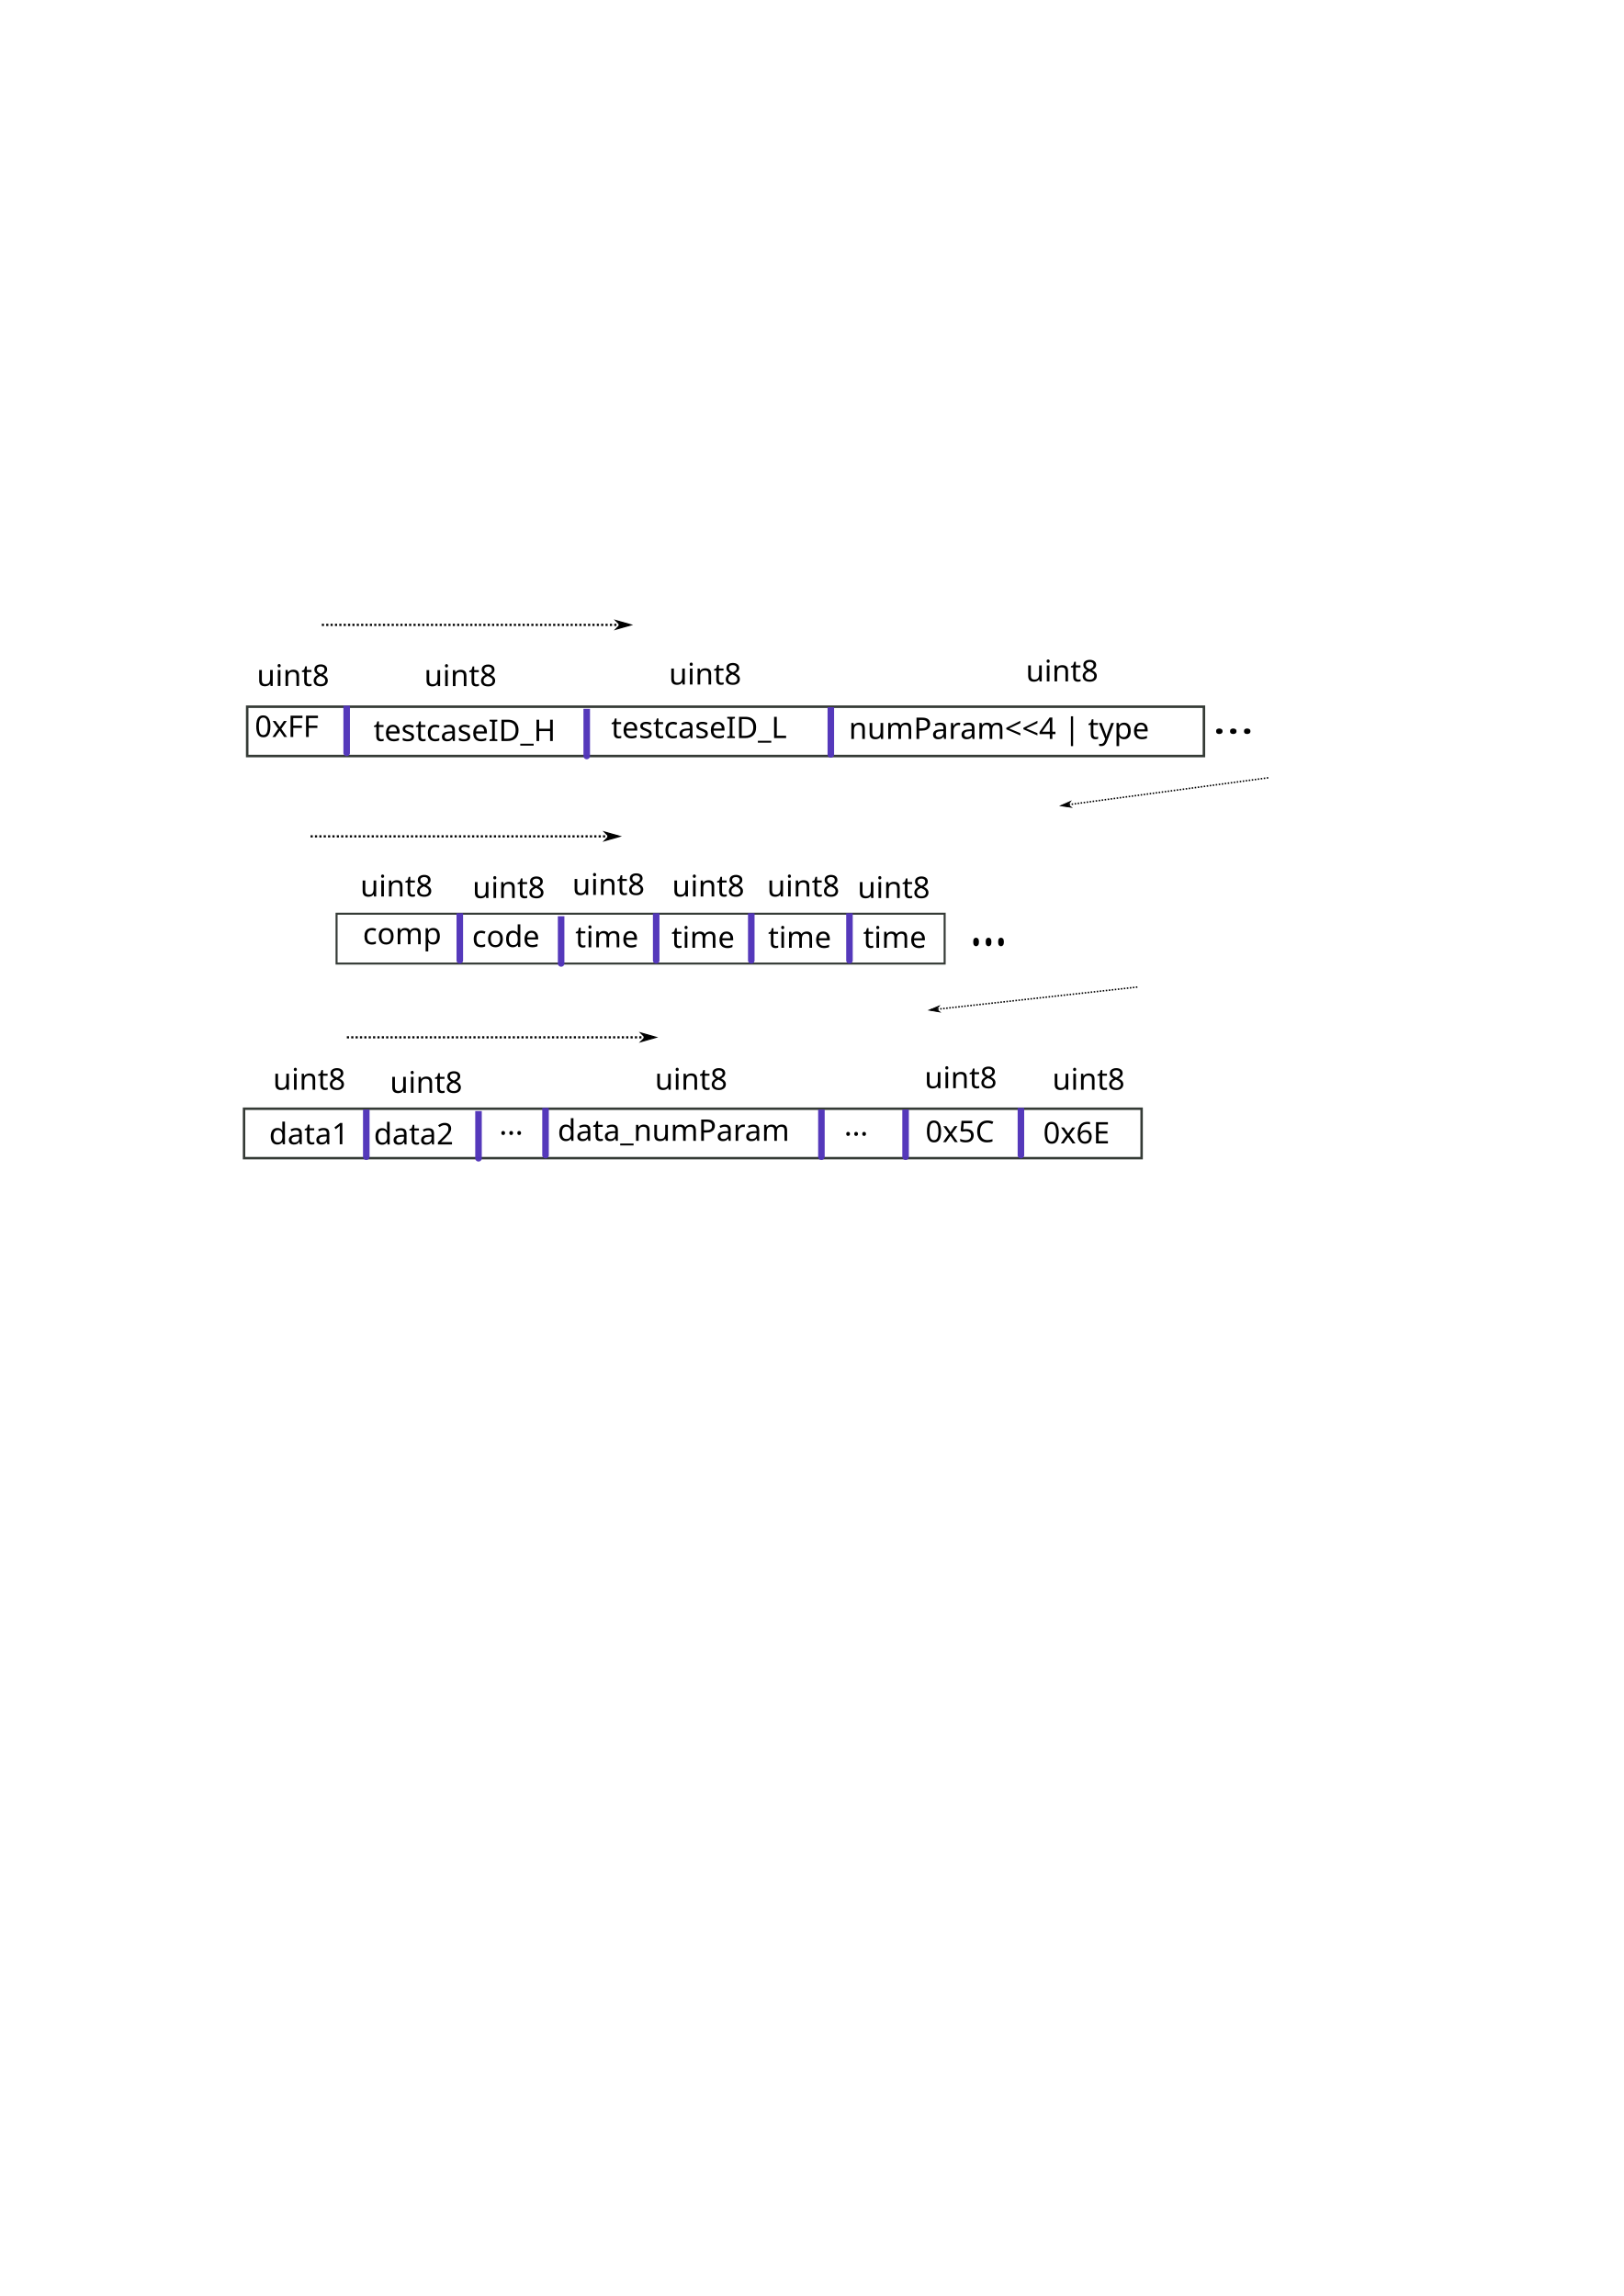
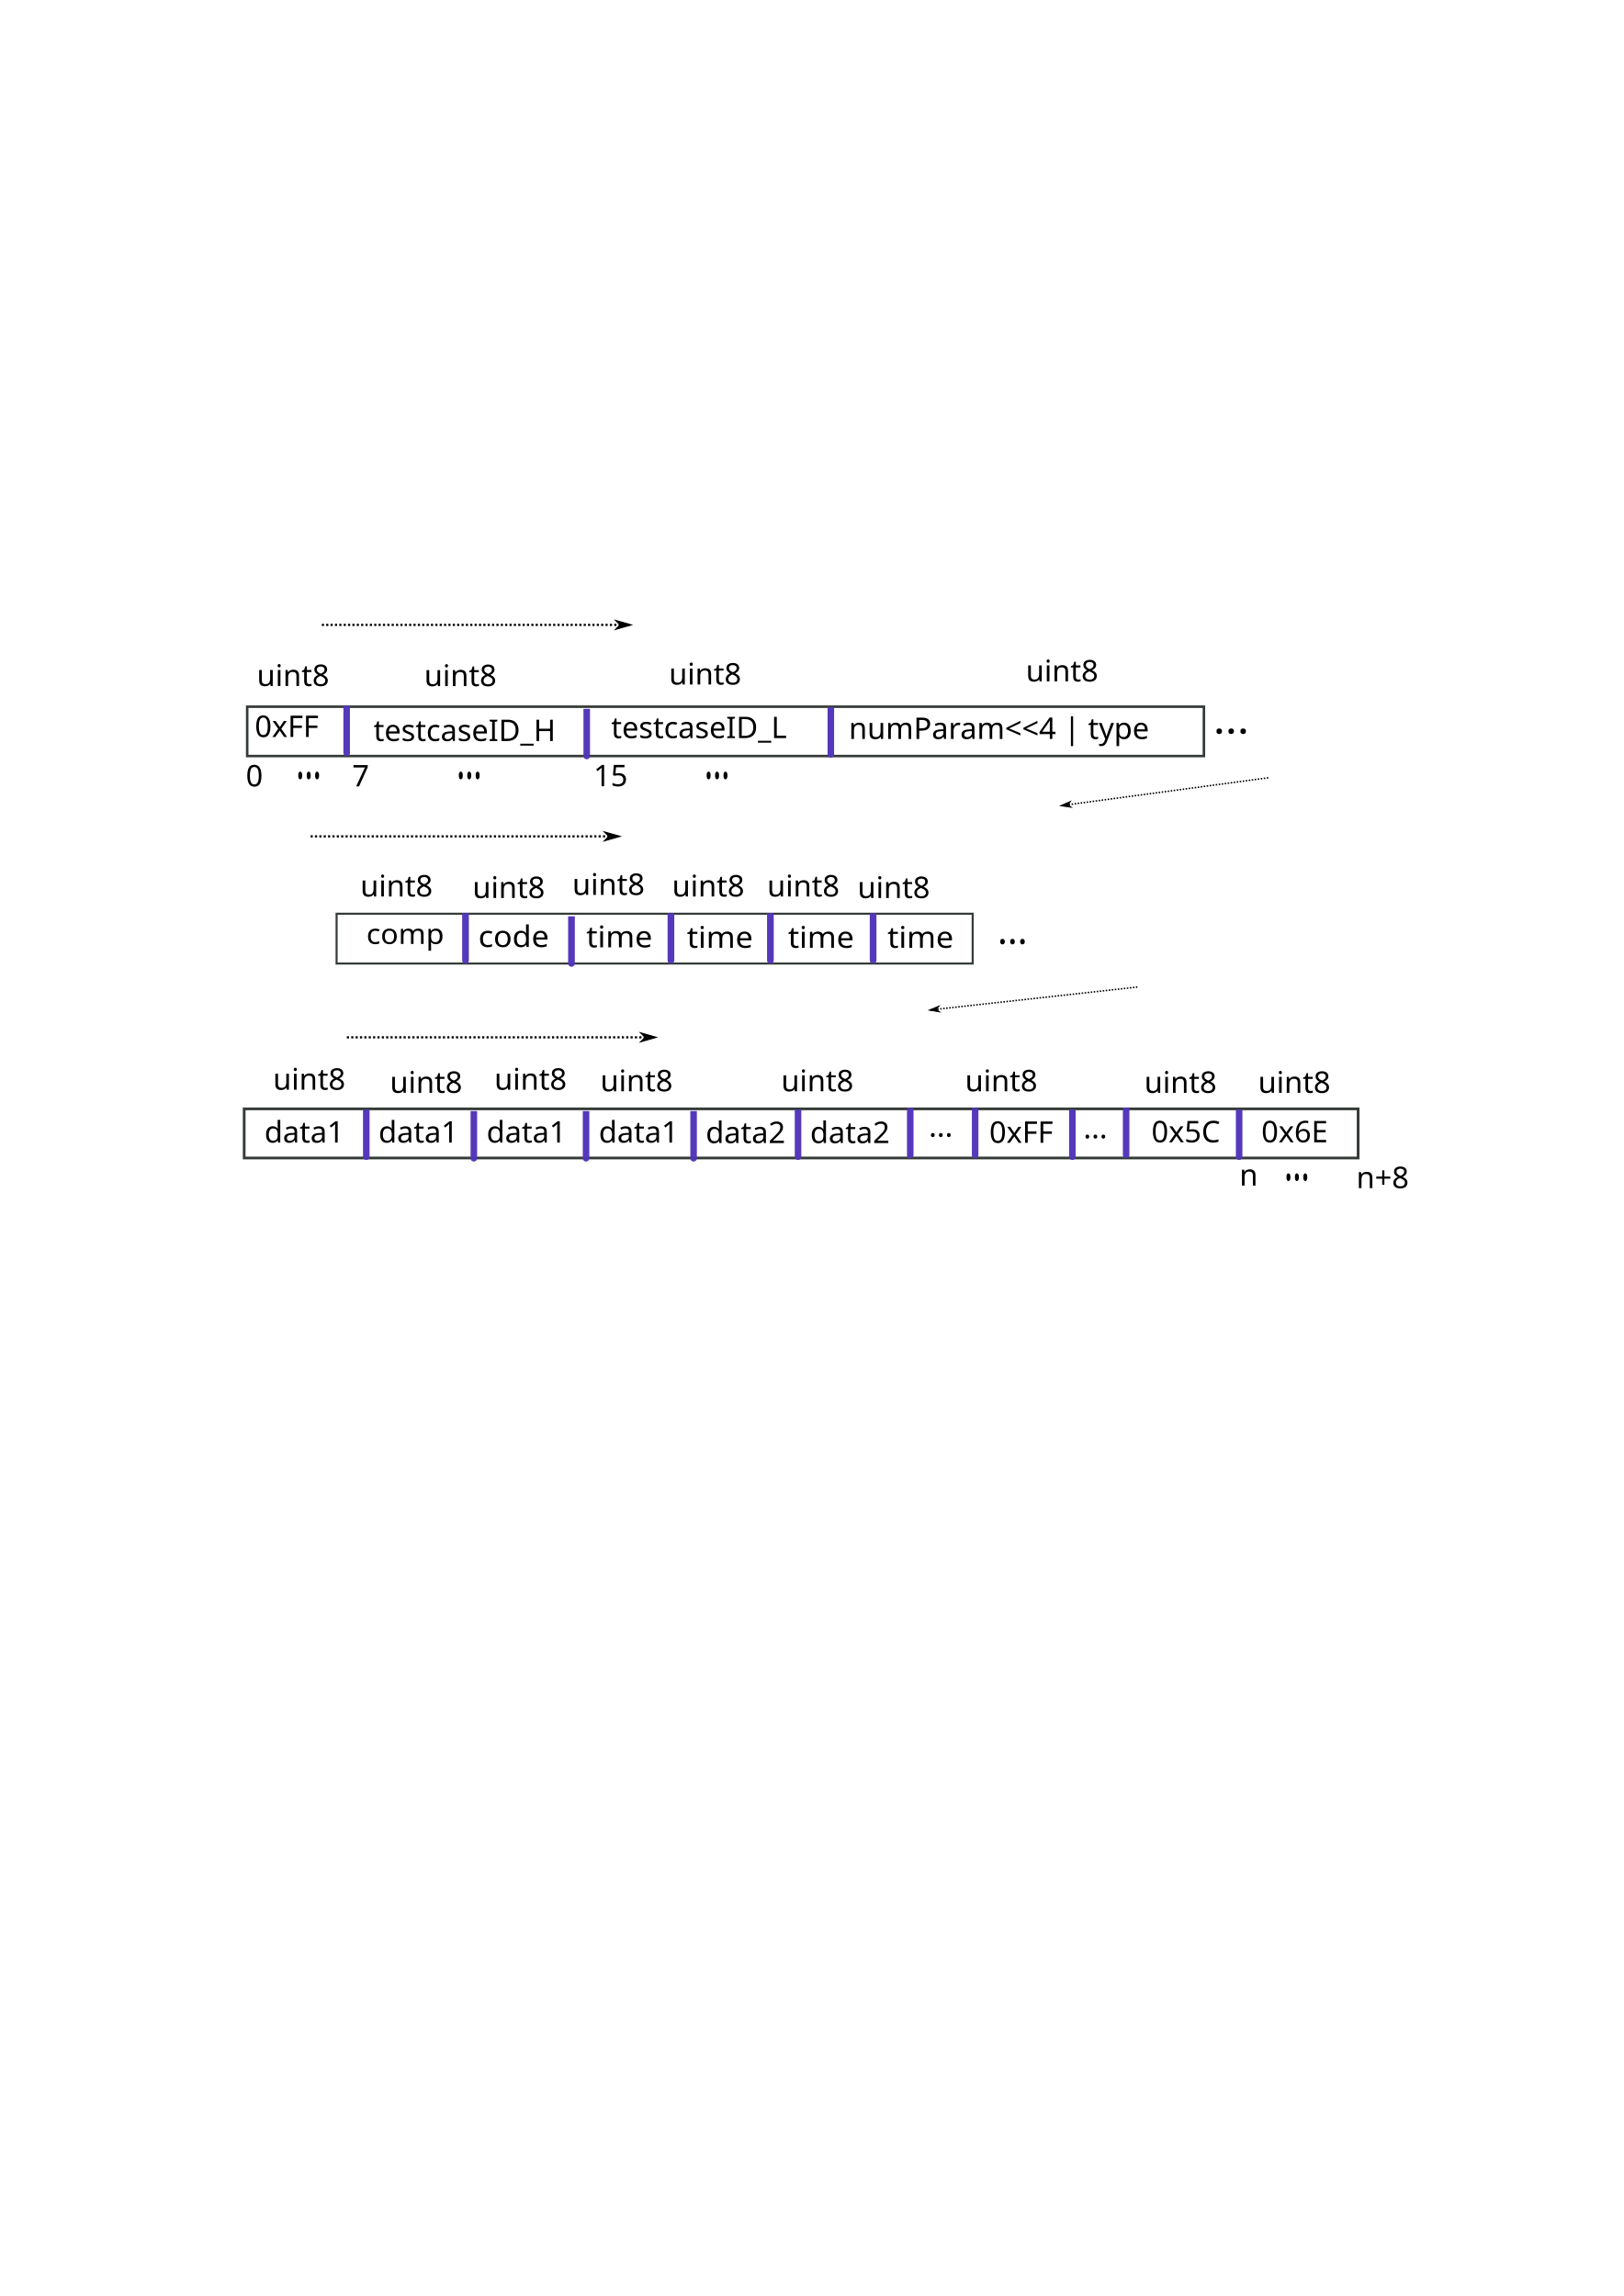
<svg xmlns="http://www.w3.org/2000/svg" width="210mm" height="297mm" viewBox="0 0 744.094 1052.362" id="svg2" version="1.1">
  <defs id="defs4">
+     <marker orient="auto" refY="0" refX="0" id="marker4534" style="overflow:visible">
+       <path id="path4536" d="M 0,0 5,-5 -12.5,0 5,5 0,0 Z" style="fill:#000000;fill-opacity:1;fill-rule:evenodd;stroke:#000000;stroke-width:1pt;stroke-opacity:1" transform="matrix(-0.4,0,0,-0.4,-4,0)" />
+     </marker>
    <marker orient="auto" refY="0" refX="0" id="Arrow1Mend-3" style="overflow:visible">
      <path id="path8782-5" d="M 0,0 5,-5 -12.5,0 5,5 0,0 Z" style="fill:#000000;fill-opacity:1;fill-rule:evenodd;stroke:#000000;stroke-width:1pt;stroke-opacity:1" transform="matrix(-0.4,0,0,-0.4,-4,0)" />
    </marker>
    <marker orient="auto" refY="0" refX="0" id="Arrow1Mend-5-4" style="overflow:visible">
      <path id="path8782-4-4" d="M 0,0 5,-5 -12.5,0 5,5 0,0 Z" style="fill:#000000;fill-opacity:1;fill-rule:evenodd;stroke:#000000;stroke-width:1pt;stroke-opacity:1" transform="matrix(-0.4,0,0,-0.4,-4,0)" />
    </marker>
    <marker orient="auto" refY="0" refX="0" id="Arrow1Mend-5" style="overflow:visible">
      <path id="path8782-4" d="M 0,0 5,-5 -12.5,0 5,5 0,0 Z" style="fill:#000000;fill-opacity:1;fill-rule:evenodd;stroke:#000000;stroke-width:1pt;stroke-opacity:1" transform="matrix(-0.4,0,0,-0.4,-4,0)" />
    </marker>
    <marker orient="auto" refY="0" refX="0" id="Arrow1Mend-1" style="overflow:visible">
      <path id="path8782-6" d="M 0,0 5,-5 -12.5,0 5,5 0,0 Z" style="fill:#000000;fill-opacity:1;fill-rule:evenodd;stroke:#000000;stroke-width:1pt;stroke-opacity:1" transform="matrix(-0.4,0,0,-0.4,-4,0)" />
    </marker>
    <marker orient="auto" refY="0" refX="0" id="Arrow1Mend" style="overflow:visible">
      <path id="path8782" d="M 0,0 5,-5 -12.5,0 5,5 0,0 Z" style="fill:#000000;fill-opacity:1;fill-rule:evenodd;stroke:#000000;stroke-width:1pt;stroke-opacity:1" transform="matrix(-0.4,0,0,-0.4,-4,0)" />
+     </marker>
+     <marker orient="auto" refY="0" refX="0" id="Arrow1Mend-3-2" style="overflow:visible">
+       <path id="path8782-5-9" d="M 0,0 5,-5 -12.5,0 5,5 0,0 Z" style="fill:#000000;fill-opacity:1;fill-rule:evenodd;stroke:#000000;stroke-width:1pt;stroke-opacity:1" transform="matrix(-0.4,0,0,-0.4,-4,0)" />
    </marker>
  </defs>
  <g id="layer1">
    <text xml:space="preserve" style="font-style:normal;font-weight:normal;font-size:13.666px;line-height:125%;font-family:sans-serif;letter-spacing:0px;word-spacing:0px;fill:#000000;fill-opacity:1;stroke:none;stroke-width:1px;stroke-linecap:butt;stroke-linejoin:miter;stroke-opacity:1" x="116.65" y="338.108" id="text4138" transform="scale(1.00095,0.999051)">
      <tspan id="tspan4140" x="116.65" y="338.108">0xFF</tspan>
    </text>
    <text xml:space="preserve" style="font-style:normal;font-weight:normal;font-size:13.666px;line-height:125%;font-family:sans-serif;letter-spacing:0px;word-spacing:0px;fill:#000000;fill-opacity:1;stroke:none;stroke-width:1px;stroke-linecap:butt;stroke-linejoin:miter;stroke-opacity:1" x="171.014" y="339.958" id="text4142" transform="scale(1.00095,0.999051)">
      <tspan id="tspan4144" x="171.014" y="339.958">testcaseID_H</tspan>
    </text>
    <text xml:space="preserve" style="font-style:normal;font-weight:normal;font-size:13.666px;line-height:125%;font-family:sans-serif;letter-spacing:0px;word-spacing:0px;fill:#000000;fill-opacity:1;stroke:none;stroke-width:1px;stroke-linecap:butt;stroke-linejoin:miter;stroke-opacity:1" x="279.8" y="338.627" id="text4146" transform="scale(1.00095,0.999051)">
      <tspan id="tspan4148" x="279.8" y="338.627">testcaseID_L</tspan>
    </text>
    <text xml:space="preserve" style="font-style:normal;font-weight:normal;font-size:13.666px;line-height:125%;font-family:sans-serif;letter-spacing:0px;word-spacing:0px;fill:#000000;fill-opacity:1;stroke:none;stroke-width:1px;stroke-linecap:butt;stroke-linejoin:miter;stroke-opacity:1" x="388.616" y="339.008" id="text4150" transform="scale(1.00095,0.999051)">
      <tspan id="tspan4152" x="388.616" y="339.008">numParam&lt;&lt;4 | type</tspan>
    </text>
-     <text xml:space="preserve" style="font-style:normal;font-weight:normal;font-size:13.666px;line-height:125%;font-family:sans-serif;letter-spacing:0px;word-spacing:0px;fill:#000000;fill-opacity:1;stroke:none;stroke-width:1px;stroke-linecap:butt;stroke-linejoin:miter;stroke-opacity:1" x="166.104" y="433.2" id="text4154" transform="scale(1.00095,0.999051)">
-       <tspan id="tspan4156" x="166.104" y="433.2">comp</tspan>
-     </text>
-     <text xml:space="preserve" style="font-style:normal;font-weight:normal;font-size:13.666px;line-height:125%;font-family:sans-serif;letter-spacing:0px;word-spacing:0px;fill:#000000;fill-opacity:1;stroke:none;stroke-width:1px;stroke-linecap:butt;stroke-linejoin:miter;stroke-opacity:1" x="216.142" y="434.454" id="text4158" transform="scale(1.00095,0.999051)">
-       <tspan id="tspan4160" x="216.142" y="434.454">code</tspan>
-     </text>
-     <text xml:space="preserve" style="font-style:normal;font-weight:normal;font-size:13.666px;line-height:125%;font-family:sans-serif;letter-spacing:0px;word-spacing:0px;fill:#000000;fill-opacity:1;stroke:none;stroke-width:1px;stroke-linecap:butt;stroke-linejoin:miter;stroke-opacity:1" x="263.395" y="434.601" id="text4162" transform="scale(1.00095,0.999051)">
-       <tspan id="tspan4164" x="263.395" y="434.601">time</tspan>
-     </text>
-     <text xml:space="preserve" style="font-style:normal;font-weight:normal;font-size:13.666px;line-height:125%;font-family:sans-serif;letter-spacing:0px;word-spacing:0px;fill:#000000;fill-opacity:1;stroke:none;stroke-width:1px;stroke-linecap:butt;stroke-linejoin:miter;stroke-opacity:1" x="123.206" y="524.956" id="text4166" transform="scale(1.00095,0.999051)">
-       <tspan id="tspan4168" x="123.206" y="524.956">data1</tspan>
-     </text>
-     <text xml:space="preserve" style="font-style:normal;font-weight:normal;font-size:13.666px;line-height:125%;font-family:sans-serif;letter-spacing:0px;word-spacing:0px;fill:#000000;fill-opacity:1;stroke:none;stroke-width:1px;stroke-linecap:butt;stroke-linejoin:miter;stroke-opacity:1" x="171.158" y="525.055" id="text4170" transform="scale(1.00095,0.999051)">
-       <tspan id="tspan4172" x="171.158" y="525.055">data2</tspan>
-     </text>
-     <text xml:space="preserve" style="font-style:normal;font-weight:normal;font-size:13.666px;line-height:125%;font-family:sans-serif;letter-spacing:0px;word-spacing:0px;fill:#000000;fill-opacity:1;stroke:none;stroke-width:1px;stroke-linecap:butt;stroke-linejoin:miter;stroke-opacity:1" x="228.543" y="520.534" id="text4174" transform="scale(1.00095,0.999051)">
-       <tspan id="tspan4176" x="228.543" y="520.534">...</tspan>
-     </text>
-     <text xml:space="preserve" style="font-style:normal;font-weight:normal;font-size:13.666px;line-height:125%;font-family:sans-serif;letter-spacing:0px;word-spacing:0px;fill:#000000;fill-opacity:1;stroke:none;stroke-width:1px;stroke-linecap:butt;stroke-linejoin:miter;stroke-opacity:1" x="255.306" y="523.394" id="text4178" transform="scale(1.00095,0.999051)">
-       <tspan id="tspan4180" x="255.306" y="523.394">data_numParam</tspan>
-     </text>
-     <text xml:space="preserve" style="font-style:normal;font-weight:normal;font-size:13.666px;line-height:125%;font-family:sans-serif;letter-spacing:0px;word-spacing:0px;fill:#000000;fill-opacity:1;stroke:none;stroke-width:1px;stroke-linecap:butt;stroke-linejoin:miter;stroke-opacity:1" x="423.705" y="523.972" id="text4182" transform="scale(1.00095,0.999051)">
-       <tspan id="tspan4184" x="423.705" y="523.972">0x5C</tspan>
-     </text>
-     <text xml:space="preserve" style="font-style:normal;font-weight:normal;font-size:13.666px;line-height:125%;font-family:sans-serif;letter-spacing:0px;word-spacing:0px;fill:#000000;fill-opacity:1;stroke:none;stroke-width:1px;stroke-linecap:butt;stroke-linejoin:miter;stroke-opacity:1" x="477.596" y="524.585" id="text4186" transform="scale(1.00095,0.999051)">
-       <tspan id="tspan4188" x="477.596" y="524.585">0x6E</tspan>
+     <text xml:space="preserve" style="font-style:normal;font-weight:normal;font-size:13.193px;line-height:125%;font-family:sans-serif;letter-spacing:0px;word-spacing:0px;fill:#000000;fill-opacity:1;stroke:none;stroke-width:1px;stroke-linecap:butt;stroke-linejoin:miter;stroke-opacity:1" x="163.974" y="443.052" id="text4154" transform="scale(1.024042,0.9765227)">
+       <tspan id="tspan4156" x="163.974" y="443.052">comp</tspan>
+     </text>
+     <text xml:space="preserve" style="font-style:normal;font-weight:normal;font-size:13.973px;line-height:125%;font-family:sans-serif;letter-spacing:0px;word-spacing:0px;fill:#000000;fill-opacity:1;stroke:none;stroke-width:1px;stroke-linecap:butt;stroke-linejoin:miter;stroke-opacity:1" x="214.074" y="444.475" id="text4158" transform="scale(1.024042,0.9765227)">
+       <tspan id="tspan4160" x="214.074" y="444.475">code</tspan>
+     </text>
+     <text xml:space="preserve" style="font-style:normal;font-weight:normal;font-size:13.973px;line-height:125%;font-family:sans-serif;letter-spacing:0px;word-spacing:0px;fill:#000000;fill-opacity:1;stroke:none;stroke-width:1px;stroke-linecap:butt;stroke-linejoin:miter;stroke-opacity:1" x="262.388" y="444.624" id="text4162" transform="scale(1.024042,0.9765227)">
+       <tspan id="tspan4164" x="262.388" y="444.624">time</tspan>
+     </text>
+     <text xml:space="preserve" style="font-style:normal;font-weight:normal;font-size:13.666px;line-height:125%;font-family:sans-serif;letter-spacing:0px;word-spacing:0px;fill:#000000;fill-opacity:1;stroke:none;stroke-width:1px;stroke-linecap:butt;stroke-linejoin:miter;stroke-opacity:1" x="121.065" y="524.182" id="text4166" transform="scale(1.00095,0.999051)">
+       <tspan id="tspan4168" x="121.065" y="524.182">data1</tspan>
+     </text>
+     <text xml:space="preserve" style="font-style:normal;font-weight:normal;font-size:13.666px;line-height:125%;font-family:sans-serif;letter-spacing:0px;word-spacing:0px;fill:#000000;fill-opacity:1;stroke:none;stroke-width:1px;stroke-linecap:butt;stroke-linejoin:miter;stroke-opacity:1" x="173.299" y="524.182" id="text4170" transform="scale(1.00095,0.999051)">
+       <tspan id="tspan4172" x="173.299" y="524.182">data1</tspan>
+     </text>
+     <text xml:space="preserve" style="font-style:normal;font-weight:normal;font-size:13.666px;line-height:125%;font-family:sans-serif;letter-spacing:0px;word-spacing:0px;fill:#000000;fill-opacity:1;stroke:none;stroke-width:1px;stroke-linecap:butt;stroke-linejoin:miter;stroke-opacity:1" x="527.178" y="524.059" id="text4182" transform="scale(1.00095,0.999051)">
+       <tspan id="tspan4184" x="527.178" y="524.059">0x5C</tspan>
+     </text>
+     <text xml:space="preserve" style="font-style:normal;font-weight:normal;font-size:13.666px;line-height:125%;font-family:sans-serif;letter-spacing:0px;word-spacing:0px;fill:#000000;fill-opacity:1;stroke:none;stroke-width:1px;stroke-linecap:butt;stroke-linejoin:miter;stroke-opacity:1" x="577.501" y="524.059" id="text4186" transform="scale(1.00095,0.999051)">
+       <tspan id="tspan4188" x="577.501" y="524.059">0x6E</tspan>
    </text>
    <rect ry="0" y="323.913" x="113.281" height="22.613" width="438.437" id="rect7677" style="opacity:0.828;fill:none;fill-opacity:0.492;stroke:#020904;stroke-width:1.157;stroke-miterlimit:4;stroke-dasharray:none;stroke-opacity:0.96" />
    <path style="opacity:1;fill:#000000;fill-rule:evenodd;stroke:#5235ba;stroke-width:3;stroke-linecap:butt;stroke-linejoin:miter;stroke-miterlimit:4;stroke-dasharray:none;stroke-opacity:0.98" d="m 158.867,323.449 c 0,22.274 0,21.92 0,21.92" id="path8496" />
    <path style="opacity:1;fill:#000000;fill-rule:evenodd;stroke:#5235ba;stroke-width:3;stroke-linecap:butt;stroke-linejoin:miter;stroke-miterlimit:4;stroke-dasharray:none;stroke-opacity:0.98" d="m 380.746,324.163 c 0,22.274 0,21.92 0,21.92" id="path8496-0" />
    <path style="opacity:1;fill:#000000;fill-rule:evenodd;stroke:#5235ba;stroke-width:3;stroke-linecap:butt;stroke-linejoin:miter;stroke-miterlimit:4;stroke-dasharray:none;stroke-opacity:0.98" d="m 268.88,324.877 c 0,22.274 0,21.92 0,21.92" id="path8496-4" />
-     <rect ry="0" y="418.798" x="154.238" height="22.843" width="278.667" id="rect7677-2" style="opacity:0.828;fill:none;fill-opacity:0.492;stroke:#020904;stroke-width:0.927;stroke-miterlimit:4;stroke-dasharray:none;stroke-opacity:0.96" />
-     <text xml:space="preserve" style="font-style:normal;font-weight:normal;font-size:13.666px;line-height:125%;font-family:sans-serif;letter-spacing:0px;word-spacing:0px;fill:#000000;fill-opacity:1;stroke:none;stroke-width:1px;stroke-linecap:butt;stroke-linejoin:miter;stroke-opacity:1" x="307.41" y="434.828" id="text4162-1" transform="scale(1.00095,0.999051)">
-       <tspan id="tspan4164-4" x="307.41" y="434.828">time</tspan>
-     </text>
-     <text xml:space="preserve" style="font-style:normal;font-weight:normal;font-size:13.666px;line-height:125%;font-family:sans-serif;letter-spacing:0px;word-spacing:0px;fill:#000000;fill-opacity:1;stroke:none;stroke-width:1px;stroke-linecap:butt;stroke-linejoin:miter;stroke-opacity:1" x="351.654" y="434.828" id="text4162-8" transform="scale(1.00095,0.999051)">
-       <tspan id="tspan4164-9" x="351.654" y="434.828">time</tspan>
-     </text>
-     <text xml:space="preserve" style="font-style:normal;font-weight:normal;font-size:13.666px;line-height:125%;font-family:sans-serif;letter-spacing:0px;word-spacing:0px;fill:#000000;fill-opacity:1;stroke:none;stroke-width:1px;stroke-linecap:butt;stroke-linejoin:miter;stroke-opacity:1" x="395.184" y="434.828" id="text4162-0" transform="scale(1.00095,0.999051)">
-       <tspan id="tspan4164-8" x="395.184" y="434.828">time</tspan>
+     <rect ry="0" y="418.805" x="154.252" height="22.829" width="291.496" id="rect7677-2" style="opacity:0.828;fill:none;fill-opacity:0.492;stroke:#020904;stroke-width:0.948;stroke-miterlimit:4;stroke-dasharray:none;stroke-opacity:0.96" />
+     <text xml:space="preserve" style="font-style:normal;font-weight:normal;font-size:13.973px;line-height:125%;font-family:sans-serif;letter-spacing:0px;word-spacing:0px;fill:#000000;fill-opacity:1;stroke:none;stroke-width:1px;stroke-linecap:butt;stroke-linejoin:miter;stroke-opacity:1" x="307.391" y="444.856" id="text4162-1" transform="scale(1.024042,0.9765227)">
+       <tspan id="tspan4164-4" x="307.391" y="444.856">time</tspan>
+     </text>
+     <text xml:space="preserve" style="font-style:normal;font-weight:normal;font-size:13.973px;line-height:125%;font-family:sans-serif;letter-spacing:0px;word-spacing:0px;fill:#000000;fill-opacity:1;stroke:none;stroke-width:1px;stroke-linecap:butt;stroke-linejoin:miter;stroke-opacity:1" x="352.628" y="444.856" id="text4162-8" transform="scale(1.024042,0.9765227)">
+       <tspan id="tspan4164-9" x="352.628" y="444.856">time</tspan>
+     </text>
+     <text xml:space="preserve" style="font-style:normal;font-weight:normal;font-size:13.973px;line-height:125%;font-family:sans-serif;letter-spacing:0px;word-spacing:0px;fill:#000000;fill-opacity:1;stroke:none;stroke-width:1px;stroke-linecap:butt;stroke-linejoin:miter;stroke-opacity:1" x="397.135" y="444.856" id="text4162-0" transform="scale(1.024042,0.9765227)">
+       <tspan id="tspan4164-8" x="397.135" y="444.856">time</tspan>
    </text>
    <text xml:space="preserve" style="font-style:normal;font-weight:normal;font-size:13.666px;line-height:125%;font-family:sans-serif;letter-spacing:0px;word-spacing:0px;fill:#000000;fill-opacity:1;stroke:none;stroke-width:1px;stroke-linecap:butt;stroke-linejoin:miter;stroke-opacity:1" x="117.59" y="314.714" id="text4162-12" transform="scale(1.00095,0.999051)">
      <tspan id="tspan4164-1" x="117.59" y="314.714">uint8</tspan>
    </text>
    <text xml:space="preserve" style="font-style:normal;font-weight:normal;font-size:13.666px;line-height:125%;font-family:sans-serif;letter-spacing:0px;word-spacing:0px;fill:#000000;fill-opacity:1;stroke:none;stroke-width:1px;stroke-linecap:butt;stroke-linejoin:miter;stroke-opacity:1" x="194.215" y="314.767" id="text4162-12-3" transform="scale(1.00095,0.999051)">
      <tspan id="tspan4164-1-7" x="194.215" y="314.767">uint8</tspan>
    </text>
    <text xml:space="preserve" style="font-style:normal;font-weight:normal;font-size:13.666px;line-height:125%;font-family:sans-serif;letter-spacing:0px;word-spacing:0px;fill:#000000;fill-opacity:1;stroke:none;stroke-width:1px;stroke-linecap:butt;stroke-linejoin:miter;stroke-opacity:1" x="306.252" y="314.052" id="text4162-12-9" transform="scale(1.00095,0.999051)">
      <tspan id="tspan4164-1-2" x="306.252" y="314.052">uint8</tspan>
    </text>
    <text xml:space="preserve" style="font-style:normal;font-weight:normal;font-size:13.666px;line-height:125%;font-family:sans-serif;letter-spacing:0px;word-spacing:0px;fill:#000000;fill-opacity:1;stroke:none;stroke-width:1px;stroke-linecap:butt;stroke-linejoin:miter;stroke-opacity:1" x="469.668" y="312.622" id="text4162-12-0" transform="scale(1.00095,0.999051)">
      <tspan id="tspan4164-1-3" x="469.668" y="312.622">uint8</tspan>
    </text>
-     <path style="opacity:1;fill:#000000;fill-rule:evenodd;stroke:#5235ba;stroke-width:3;stroke-linecap:butt;stroke-linejoin:miter;stroke-miterlimit:4;stroke-dasharray:none;stroke-opacity:0.98" d="m 210.714,418.545 c 0,22.274 0,21.92 0,21.92" id="path8496-6" />
-     <path style="opacity:1;fill:#000000;fill-rule:evenodd;stroke:#5235ba;stroke-width:3;stroke-linecap:butt;stroke-linejoin:miter;stroke-miterlimit:4;stroke-dasharray:none;stroke-opacity:0.98" d="m 257.143,419.973 c 0,22.274 0,21.92 0,21.92" id="path8496-7" />
-     <path style="opacity:1;fill:#000000;fill-rule:evenodd;stroke:#5235ba;stroke-width:3;stroke-linecap:butt;stroke-linejoin:miter;stroke-miterlimit:4;stroke-dasharray:none;stroke-opacity:0.98" d="m 300.714,418.545 c 0,22.274 0,21.92 0,21.92" id="path8496-40" />
-     <path style="opacity:1;fill:#000000;fill-rule:evenodd;stroke:#5235ba;stroke-width:3;stroke-linecap:butt;stroke-linejoin:miter;stroke-miterlimit:4;stroke-dasharray:none;stroke-opacity:0.98" d="m 344.286,418.545 c 0,22.274 0,21.92 0,21.92" id="path8496-3" />
-     <path style="opacity:1;fill:#000000;fill-rule:evenodd;stroke:#5235ba;stroke-width:3;stroke-linecap:butt;stroke-linejoin:miter;stroke-miterlimit:4;stroke-dasharray:none;stroke-opacity:0.98" d="m 389.286,418.545 c 0,22.274 0,21.92 0,21.92" id="path8496-34" />
-     <rect ry="0" y="508.181" x="111.835" height="22.648" width="411.33" id="rect7677-2-2" style="opacity:0.828;fill:none;fill-opacity:0.492;stroke:#020904;stroke-width:1.122;stroke-miterlimit:4;stroke-dasharray:none;stroke-opacity:0.96" />
+     <path style="opacity:1;fill:#000000;fill-rule:evenodd;stroke:#5235ba;stroke-width:3.067;stroke-linecap:butt;stroke-linejoin:miter;stroke-miterlimit:4;stroke-dasharray:none;stroke-opacity:0.98" d="m 213.328,418.552 c 0,22.26 0,21.907 0,21.907" id="path8496-6" />
+     <path style="opacity:1;fill:#000000;fill-rule:evenodd;stroke:#5235ba;stroke-width:3.067;stroke-linecap:butt;stroke-linejoin:miter;stroke-miterlimit:4;stroke-dasharray:none;stroke-opacity:0.98" d="m 261.894,419.98 c 0,22.26 0,21.907 0,21.907" id="path8496-7" />
+     <path style="opacity:1;fill:#000000;fill-rule:evenodd;stroke:#5235ba;stroke-width:3.067;stroke-linecap:butt;stroke-linejoin:miter;stroke-miterlimit:4;stroke-dasharray:none;stroke-opacity:0.98" d="m 307.472,418.552 c 0,22.26 0,21.907 0,21.907" id="path8496-40" />
+     <path style="opacity:1;fill:#000000;fill-rule:evenodd;stroke:#5235ba;stroke-width:3.067;stroke-linecap:butt;stroke-linejoin:miter;stroke-miterlimit:4;stroke-dasharray:none;stroke-opacity:0.98" d="m 353.049,418.552 c 0,22.26 0,21.907 0,21.907" id="path8496-3" />
+     <path style="opacity:1;fill:#000000;fill-rule:evenodd;stroke:#5235ba;stroke-width:3.067;stroke-linecap:butt;stroke-linejoin:miter;stroke-miterlimit:4;stroke-dasharray:none;stroke-opacity:0.98" d="m 400.121,418.552 c 0,22.26 0,21.907 0,21.907" id="path8496-34" />
+     <rect ry="0" y="508.243" x="111.897" height="22.524" width="510.491" id="rect7677-2-2" style="opacity:0.828;fill:none;fill-opacity:0.492;stroke:#020904;stroke-width:1.247;stroke-miterlimit:4;stroke-dasharray:none;stroke-opacity:0.96" />
    <path style="opacity:1;fill:#000000;fill-rule:evenodd;stroke:#5235ba;stroke-width:3;stroke-linecap:butt;stroke-linejoin:miter;stroke-miterlimit:4;stroke-dasharray:none;stroke-opacity:0.98" d="m 167.857,508.545 c 0,22.274 0,21.92 0,21.92" id="path8496-6-9" />
-     <path style="opacity:1;fill:#000000;fill-rule:evenodd;stroke:#5235ba;stroke-width:3;stroke-linecap:butt;stroke-linejoin:miter;stroke-miterlimit:4;stroke-dasharray:none;stroke-opacity:0.98" d="m 219.286,509.259 c 0,22.274 0,21.92 0,21.92" id="path8496-6-9-9" />
-     <path style="opacity:1;fill:#000000;fill-rule:evenodd;stroke:#5235ba;stroke-width:3;stroke-linecap:butt;stroke-linejoin:miter;stroke-miterlimit:4;stroke-dasharray:none;stroke-opacity:0.98" d="m 250,507.831 c 0,22.274 0,21.92 0,21.92" id="path8496-6-9-5" />
-     <path style="opacity:1;fill:#000000;fill-rule:evenodd;stroke:#5235ba;stroke-width:3;stroke-linecap:butt;stroke-linejoin:miter;stroke-miterlimit:4;stroke-dasharray:none;stroke-opacity:0.98" d="m 376.429,508.545 c 0,22.274 0,21.92 0,21.92" id="path8496-6-9-95" />
-     <text xml:space="preserve" style="font-style:normal;font-weight:normal;font-size:13.666px;line-height:125%;font-family:sans-serif;letter-spacing:0px;word-spacing:0px;fill:#000000;fill-opacity:1;stroke:none;stroke-width:1px;stroke-linecap:butt;stroke-linejoin:miter;stroke-opacity:1" x="386.461" y="520.949" id="text4174-7" transform="scale(1.00095,0.999051)">
-       <tspan id="tspan4176-0" x="386.461" y="520.949">...</tspan>
-     </text>
-     <path style="opacity:1;fill:#000000;fill-rule:evenodd;stroke:#5235ba;stroke-width:3;stroke-linecap:butt;stroke-linejoin:miter;stroke-miterlimit:4;stroke-dasharray:none;stroke-opacity:0.98" d="m 415,508.545 c 0,22.274 0,21.92 0,21.92" id="path8496-6-9-95-6" />
-     <path style="opacity:1;fill:#000000;fill-rule:evenodd;stroke:#5235ba;stroke-width:3;stroke-linecap:butt;stroke-linejoin:miter;stroke-miterlimit:4;stroke-dasharray:none;stroke-opacity:0.98" d="m 467.857,507.831 c 0,22.274 0,21.92 0,21.92" id="path8496-6-9-95-6-5" />
-     <text xml:space="preserve" style="font-style:normal;font-weight:normal;font-size:24.877px;line-height:125%;font-family:sans-serif;letter-spacing:0px;word-spacing:0px;fill:#000000;fill-opacity:1;stroke:none;stroke-width:1px;stroke-linecap:butt;stroke-linejoin:miter;stroke-opacity:1" x="519.04" y="371.049" id="text4174-7-6" transform="scale(0.8563079,1.167804)">
-       <tspan id="tspan4176-0-9" x="519.04" y="371.049">...</tspan>
-     </text>
-     <text xml:space="preserve" style="font-style:normal;font-weight:normal;font-size:21.164px;line-height:125%;font-family:sans-serif;letter-spacing:0px;word-spacing:0px;fill:#000000;fill-opacity:1;stroke:none;stroke-width:1px;stroke-linecap:butt;stroke-linejoin:miter;stroke-opacity:1" x="493.14" y="378.729" id="text4174-7-2" transform="scale(1.126602,0.887625)">
-       <tspan id="tspan4176-0-1" x="493.14" y="378.729">...</tspan>
+     <path style="opacity:1;fill:#000000;fill-rule:evenodd;stroke:#5235ba;stroke-width:3;stroke-linecap:butt;stroke-linejoin:miter;stroke-miterlimit:4;stroke-dasharray:none;stroke-opacity:0.98" d="m 217.143,509.259 c 0,22.274 0,21.92 0,21.92" id="path8496-6-9-9" />
+     <path style="opacity:1;fill:#000000;fill-rule:evenodd;stroke:#5235ba;stroke-width:3;stroke-linecap:butt;stroke-linejoin:miter;stroke-miterlimit:4;stroke-dasharray:none;stroke-opacity:0.98" d="m 268.571,509.259 c 0,22.274 0,21.92 0,21.92" id="path8496-6-9-5" />
+     <path style="opacity:1;fill:#000000;fill-rule:evenodd;stroke:#5235ba;stroke-width:3;stroke-linecap:butt;stroke-linejoin:miter;stroke-miterlimit:4;stroke-dasharray:none;stroke-opacity:0.98" d="m 365.714,508.545 c 0,22.274 0,21.92 0,21.92" id="path8496-6-9-95" />
+     <path style="opacity:1;fill:#000000;fill-rule:evenodd;stroke:#5235ba;stroke-width:3;stroke-linecap:butt;stroke-linejoin:miter;stroke-miterlimit:4;stroke-dasharray:none;stroke-opacity:0.98" d="m 491.429,508.545 c 0,22.274 0,21.92 0,21.92" id="path8496-6-9-95-6" />
+     <path style="opacity:1;fill:#000000;fill-rule:evenodd;stroke:#5235ba;stroke-width:3;stroke-linecap:butt;stroke-linejoin:miter;stroke-miterlimit:4;stroke-dasharray:none;stroke-opacity:0.98" d="m 567.857,508.545 c 0,22.274 0,21.92 0,21.92" id="path8496-6-9-95-6-5" />
+     <text xml:space="preserve" style="font-style:normal;font-weight:normal;font-size:17.906px;line-height:125%;font-family:sans-serif;letter-spacing:0px;word-spacing:0px;fill:#000000;fill-opacity:1;stroke:none;stroke-width:1px;stroke-linecap:butt;stroke-linejoin:miter;stroke-opacity:1" x="479.589" y="412.334" id="text4174-7-6" transform="scale(0.9531588,1.049143)">
+       <tspan id="tspan4176-0-9" x="479.589" y="412.334">...</tspan>
+     </text>
+     <text xml:space="preserve" style="font-style:normal;font-weight:normal;font-size:19.603px;line-height:125%;font-family:sans-serif;letter-spacing:0px;word-spacing:0px;fill:#000000;fill-opacity:1;stroke:none;stroke-width:1px;stroke-linecap:butt;stroke-linejoin:miter;stroke-opacity:1" x="532.819" y="350.789" id="text4174-7-2" transform="scale(1.04349,0.9583224)">
+       <tspan id="tspan4176-0-1" x="532.819" y="350.789">...</tspan>
    </text>
    <path style="fill:none;fill-rule:evenodd;stroke:#000000;stroke-width:1;stroke-linecap:butt;stroke-linejoin:miter;stroke-miterlimit:4;stroke-dasharray:1, 1;stroke-dashoffset:0;stroke-opacity:1;marker-end:url(#Arrow1Mend)" d="m 147.482,286.413 140.714,0" id="path9115" />
    <path style="fill:none;fill-rule:evenodd;stroke:#000000;stroke-width:1;stroke-linecap:butt;stroke-linejoin:miter;stroke-miterlimit:4;stroke-dasharray:1, 1;stroke-dashoffset:0;stroke-opacity:1;marker-end:url(#Arrow1Mend-1)" d="m 142.329,383.344 140.714,0" id="path9115-7" />
    <path style="fill:none;fill-rule:evenodd;stroke:#000000;stroke-width:1;stroke-linecap:butt;stroke-linejoin:miter;stroke-miterlimit:4;stroke-dasharray:1, 1;stroke-dashoffset:0;stroke-opacity:1;marker-end:url(#Arrow1Mend-3)" d="m 158.952,475.454 140.714,0" id="path9115-5" />
    <path style="fill:none;fill-rule:evenodd;stroke:#000000;stroke-width:0.694;stroke-linecap:butt;stroke-linejoin:miter;stroke-miterlimit:4;stroke-dasharray:0.694, 0.694;stroke-dashoffset:0;stroke-opacity:1;marker-end:url(#Arrow1Mend-5)" d="m 581.198,356.496 -94.514,12.72" id="path9115-55" />
    <path style="fill:none;fill-rule:evenodd;stroke:#000000;stroke-width:0.694;stroke-linecap:butt;stroke-linejoin:miter;stroke-miterlimit:4;stroke-dasharray:0.694, 0.694;stroke-dashoffset:0;stroke-opacity:1;marker-end:url(#Arrow1Mend-5-4)" d="m 521.217,452.411 -94.785,10.508" id="path9115-55-8" />
    <text xml:space="preserve" style="font-style:normal;font-weight:normal;font-size:13.666px;line-height:125%;font-family:sans-serif;letter-spacing:0px;word-spacing:0px;fill:#000000;fill-opacity:1;stroke:none;stroke-width:1px;stroke-linecap:butt;stroke-linejoin:miter;stroke-opacity:1" x="164.957" y="411.287" id="text4162-12-0-6" transform="scale(1.00095,0.999051)">
      <tspan id="tspan4164-1-3-3" x="164.957" y="411.287">uint8</tspan>
    </text>
    <text xml:space="preserve" style="font-style:normal;font-weight:normal;font-size:13.666px;line-height:125%;font-family:sans-serif;letter-spacing:0px;word-spacing:0px;fill:#000000;fill-opacity:1;stroke:none;stroke-width:1px;stroke-linecap:butt;stroke-linejoin:miter;stroke-opacity:1" x="216.337" y="412.002" id="text4162-12-0-63" transform="scale(1.00095,0.999051)">
      <tspan id="tspan4164-1-3-4" x="216.337" y="412.002">uint8</tspan>
    </text>
    <text xml:space="preserve" style="font-style:normal;font-weight:normal;font-size:13.666px;line-height:125%;font-family:sans-serif;letter-spacing:0px;word-spacing:0px;fill:#000000;fill-opacity:1;stroke:none;stroke-width:1px;stroke-linecap:butt;stroke-linejoin:miter;stroke-opacity:1" x="262.008" y="410.572" id="text4162-12-0-9" transform="scale(1.00095,0.999051)">
      <tspan id="tspan4164-1-3-8" x="262.008" y="410.572">uint8</tspan>
    </text>
    <text xml:space="preserve" style="font-style:normal;font-weight:normal;font-size:13.666px;line-height:125%;font-family:sans-serif;letter-spacing:0px;word-spacing:0px;fill:#000000;fill-opacity:1;stroke:none;stroke-width:1px;stroke-linecap:butt;stroke-linejoin:miter;stroke-opacity:1" x="307.679" y="411.287" id="text4162-12-0-2" transform="scale(1.00095,0.999051)">
      <tspan id="tspan4164-1-3-0" x="307.679" y="411.287">uint8</tspan>
    </text>
    <text xml:space="preserve" style="font-style:normal;font-weight:normal;font-size:13.666px;line-height:125%;font-family:sans-serif;letter-spacing:0px;word-spacing:0px;fill:#000000;fill-opacity:1;stroke:none;stroke-width:1px;stroke-linecap:butt;stroke-linejoin:miter;stroke-opacity:1" x="351.209" y="411.287" id="text4162-12-0-97" transform="scale(1.00095,0.999051)">
      <tspan id="tspan4164-1-3-1" x="351.209" y="411.287">uint8</tspan>
    </text>
    <text xml:space="preserve" style="font-style:normal;font-weight:normal;font-size:13.666px;line-height:125%;font-family:sans-serif;letter-spacing:0px;word-spacing:0px;fill:#000000;fill-opacity:1;stroke:none;stroke-width:1px;stroke-linecap:butt;stroke-linejoin:miter;stroke-opacity:1" x="392.598" y="412.002" id="text4162-12-0-1" transform="scale(1.00095,0.999051)">
      <tspan id="tspan4164-1-3-6" x="392.598" y="412.002">uint8</tspan>
    </text>
    <text xml:space="preserve" style="font-style:normal;font-weight:normal;font-size:13.666px;line-height:125%;font-family:sans-serif;letter-spacing:0px;word-spacing:0px;fill:#000000;fill-opacity:1;stroke:none;stroke-width:1px;stroke-linecap:butt;stroke-linejoin:miter;stroke-opacity:1" x="124.995" y="499.943" id="text4162-12-0-7" transform="scale(1.00095,0.999051)">
      <tspan id="tspan4164-1-3-30" x="124.995" y="499.943">uint8</tspan>
    </text>
    <text xml:space="preserve" style="font-style:normal;font-weight:normal;font-size:13.666px;line-height:125%;font-family:sans-serif;letter-spacing:0px;word-spacing:0px;fill:#000000;fill-opacity:1;stroke:none;stroke-width:1px;stroke-linecap:butt;stroke-linejoin:miter;stroke-opacity:1" x="178.516" y="501.373" id="text4162-12-0-12" transform="scale(1.00095,0.999051)">
      <tspan id="tspan4164-1-3-7" x="178.516" y="501.373">uint8</tspan>
    </text>
-     <text xml:space="preserve" style="font-style:normal;font-weight:normal;font-size:13.666px;line-height:125%;font-family:sans-serif;letter-spacing:0px;word-spacing:0px;fill:#000000;fill-opacity:1;stroke:none;stroke-width:1px;stroke-linecap:butt;stroke-linejoin:miter;stroke-opacity:1" x="299.829" y="499.943" id="text4162-12-0-76" transform="scale(1.00095,0.999051)">
-       <tspan id="tspan4164-1-3-12" x="299.829" y="499.943">uint8</tspan>
-     </text>
-     <text xml:space="preserve" style="font-style:normal;font-weight:normal;font-size:13.666px;line-height:125%;font-family:sans-serif;letter-spacing:0px;word-spacing:0px;fill:#000000;fill-opacity:1;stroke:none;stroke-width:1px;stroke-linecap:butt;stroke-linejoin:miter;stroke-opacity:1" x="423.283" y="499.228" id="text4162-12-0-5" transform="scale(1.00095,0.999051)">
-       <tspan id="tspan4164-1-3-2" x="423.283" y="499.228">uint8</tspan>
-     </text>
-     <text xml:space="preserve" style="font-style:normal;font-weight:normal;font-size:13.666px;line-height:125%;font-family:sans-serif;letter-spacing:0px;word-spacing:0px;fill:#000000;fill-opacity:1;stroke:none;stroke-width:1px;stroke-linecap:butt;stroke-linejoin:miter;stroke-opacity:1" x="481.799" y="499.943" id="text4162-12-0-79" transform="scale(1.00095,0.999051)">
-       <tspan id="tspan4164-1-3-125" x="481.799" y="499.943">uint8</tspan>
+     <text xml:space="preserve" style="font-style:normal;font-weight:normal;font-size:13.666px;line-height:125%;font-family:sans-serif;letter-spacing:0px;word-spacing:0px;fill:#000000;fill-opacity:1;stroke:none;stroke-width:1px;stroke-linecap:butt;stroke-linejoin:miter;stroke-opacity:1" x="274.853" y="500.658" id="text4162-12-0-76" transform="scale(1.00095,0.999051)">
+       <tspan id="tspan4164-1-3-12" x="274.853" y="500.658">uint8</tspan>
+     </text>
+     <text xml:space="preserve" style="font-style:normal;font-weight:normal;font-size:13.666px;line-height:125%;font-family:sans-serif;letter-spacing:0px;word-spacing:0px;fill:#000000;fill-opacity:1;stroke:none;stroke-width:1px;stroke-linecap:butt;stroke-linejoin:miter;stroke-opacity:1" x="441.837" y="500.658" id="text4162-12-0-5" transform="scale(1.00095,0.999051)">
+       <tspan id="tspan4164-1-3-2" x="441.837" y="500.658">uint8</tspan>
+     </text>
+     <text xml:space="preserve" style="font-style:normal;font-weight:normal;font-size:13.666px;line-height:125%;font-family:sans-serif;letter-spacing:0px;word-spacing:0px;fill:#000000;fill-opacity:1;stroke:none;stroke-width:1px;stroke-linecap:butt;stroke-linejoin:miter;stroke-opacity:1" x="523.902" y="501.373" id="text4162-12-0-79" transform="scale(1.00095,0.999051)">
+       <tspan id="tspan4164-1-3-125" x="523.902" y="501.373">uint8</tspan>
+     </text>
+     <text xml:space="preserve" style="font-style:normal;font-weight:normal;font-size:13.666px;line-height:125%;font-family:sans-serif;letter-spacing:0px;word-spacing:0px;fill:#000000;fill-opacity:1;stroke:none;stroke-width:1px;stroke-linecap:butt;stroke-linejoin:miter;stroke-opacity:1" x="496" y="522.19" id="text4174-7-21" transform="scale(1.00095,0.999051)">
+       <tspan id="tspan4176-0-4" x="496" y="522.19">...</tspan>
+     </text>
+     <path style="opacity:1;fill:#000000;fill-rule:evenodd;stroke:#5235ba;stroke-width:3;stroke-linecap:butt;stroke-linejoin:miter;stroke-miterlimit:4;stroke-dasharray:none;stroke-opacity:0.98" d="m 516.071,507.75 c 0,22.274 0,21.92 0,21.92" id="path8496-6-9-95-6-1" />
+     <text xml:space="preserve" style="font-style:normal;font-weight:normal;font-size:13.666px;line-height:125%;font-family:sans-serif;letter-spacing:0px;word-spacing:0px;fill:#000000;fill-opacity:1;stroke:none;stroke-width:1px;stroke-linecap:butt;stroke-linejoin:miter;stroke-opacity:1" x="222.762" y="524.182" id="text4166-3" transform="scale(1.00095,0.999051)">
+       <tspan id="tspan4168-2" x="222.762" y="524.182">data1</tspan>
+     </text>
+     <text xml:space="preserve" style="font-style:normal;font-weight:normal;font-size:13.666px;line-height:125%;font-family:sans-serif;letter-spacing:0px;word-spacing:0px;fill:#000000;fill-opacity:1;stroke:none;stroke-width:1px;stroke-linecap:butt;stroke-linejoin:miter;stroke-opacity:1" x="274.142" y="524.182" id="text4166-3-7" transform="scale(1.00095,0.999051)">
+       <tspan id="tspan4168-2-5" x="274.142" y="524.182">data1</tspan>
+     </text>
+     <path style="opacity:1;fill:#000000;fill-rule:evenodd;stroke:#5235ba;stroke-width:3;stroke-linecap:butt;stroke-linejoin:miter;stroke-miterlimit:4;stroke-dasharray:none;stroke-opacity:0.98" d="m 317.857,509.259 c 0,22.274 0,21.92 0,21.92" id="path8496-6-9-95-8" />
+     <text xml:space="preserve" style="font-style:normal;font-weight:normal;font-size:13.666px;line-height:125%;font-family:sans-serif;letter-spacing:0px;word-spacing:0px;fill:#000000;fill-opacity:1;stroke:none;stroke-width:1px;stroke-linecap:butt;stroke-linejoin:miter;stroke-opacity:1" x="226.328" y="499.943" id="text4162-12-0-76-0" transform="scale(1.00095,0.999051)">
+       <tspan id="tspan4164-1-3-12-2" x="226.328" y="499.943">uint8</tspan>
+     </text>
+     <text xml:space="preserve" style="font-style:normal;font-weight:normal;font-size:13.666px;line-height:125%;font-family:sans-serif;letter-spacing:0px;word-spacing:0px;fill:#000000;fill-opacity:1;stroke:none;stroke-width:1px;stroke-linecap:butt;stroke-linejoin:miter;stroke-opacity:1" x="452.939" y="524.293" id="text4138-7" transform="scale(1.00095,0.999051)">
+       <tspan id="tspan4140-3" x="452.939" y="524.293">0xFF</tspan>
+     </text>
+     <text xml:space="preserve" style="font-style:normal;font-weight:normal;font-size:13.666px;line-height:125%;font-family:sans-serif;letter-spacing:0px;word-spacing:0px;fill:#000000;fill-opacity:1;stroke:none;stroke-width:1px;stroke-linecap:butt;stroke-linejoin:miter;stroke-opacity:1" x="357.631" y="500.658" id="text4162-12-0-5-7" transform="scale(1.00095,0.999051)">
+       <tspan id="tspan4164-1-3-2-3" x="357.631" y="500.658">uint8</tspan>
+     </text>
+     <text xml:space="preserve" style="font-style:normal;font-weight:normal;font-size:13.666px;line-height:125%;font-family:sans-serif;letter-spacing:0px;word-spacing:0px;fill:#000000;fill-opacity:1;stroke:none;stroke-width:1px;stroke-linecap:butt;stroke-linejoin:miter;stroke-opacity:1" x="370.909" y="524.416" id="text4170-6-1" transform="scale(1.00095,0.999051)">
+       <tspan id="tspan4172-5-2" x="370.909" y="524.416">data2</tspan>
+     </text>
+     <path style="opacity:1;fill:#000000;fill-rule:evenodd;stroke:#5235ba;stroke-width:3;stroke-linecap:butt;stroke-linejoin:miter;stroke-miterlimit:4;stroke-dasharray:none;stroke-opacity:0.98" d="m 417.143,507.831 c 0,22.274 0,21.92 0,21.92" id="path8496-6-9-95-17" />
+     <text xml:space="preserve" style="font-style:normal;font-weight:normal;font-size:13.666px;line-height:125%;font-family:sans-serif;letter-spacing:0px;word-spacing:0px;fill:#000000;fill-opacity:1;stroke:none;stroke-width:1px;stroke-linecap:butt;stroke-linejoin:miter;stroke-opacity:1" x="425.238" y="521.475" id="text4174-4" transform="scale(1.00095,0.999051)">
+       <tspan id="tspan4176-1" x="425.238" y="521.475">...</tspan>
+     </text>
+     <path style="opacity:1;fill:#000000;fill-rule:evenodd;stroke:#5235ba;stroke-width:3;stroke-linecap:butt;stroke-linejoin:miter;stroke-miterlimit:4;stroke-dasharray:none;stroke-opacity:0.98" d="m 446.882,507.831 c 0,22.274 0,21.92 0,21.92" id="path8496-6-9-95-7" />
+     <text xml:space="preserve" style="font-style:normal;font-weight:normal;font-size:13.666px;line-height:125%;font-family:sans-serif;letter-spacing:0px;word-spacing:0px;fill:#000000;fill-opacity:1;stroke:none;stroke-width:1px;stroke-linecap:butt;stroke-linejoin:miter;stroke-opacity:1" x="575.995" y="501.373" id="text4162-12-0-5-3" transform="scale(1.00095,0.999051)">
+       <tspan id="tspan4164-1-3-2-7" x="575.995" y="501.373">uint8</tspan>
+     </text>
+     <text id="text5109-3-6-3-2" style="font-variant:normal;font-weight:normal;font-size:19.669px;font-family:Calibri;-inkscape-font-specification:Calibri;writing-mode:lr-tb;fill:#000000;fill-opacity:1;fill-rule:nonzero;stroke:none" x="180.596" y="267.959" transform="scale(0.750932,1.331678)">
+       <tspan id="tspan5111-6-8-7-8" y="267.959" x="180.596">…</tspan>
+     </text>
+     <text xml:space="preserve" style="font-style:normal;font-weight:normal;font-size:13.666px;line-height:125%;font-family:sans-serif;letter-spacing:0px;word-spacing:0px;fill:#000000;fill-opacity:1;stroke:none;stroke-width:1px;stroke-linecap:butt;stroke-linejoin:miter;stroke-opacity:1" x="112.548" y="360.775" id="text4138-9" transform="scale(1.00095,0.999051)">
+       <tspan id="tspan4140-9" x="112.548" y="360.775">0</tspan>
+     </text>
+     <text xml:space="preserve" style="font-style:normal;font-weight:normal;font-size:13.666px;line-height:125%;font-family:sans-serif;letter-spacing:0px;word-spacing:0px;fill:#000000;fill-opacity:1;stroke:none;stroke-width:1px;stroke-linecap:butt;stroke-linejoin:miter;stroke-opacity:1" x="161.206" y="360.779" id="text4138-9-4" transform="scale(1.00095,0.999051)">
+       <tspan id="tspan4140-9-7" x="161.206" y="360.779">7</tspan>
+     </text>
+     <text xml:space="preserve" style="font-style:normal;font-weight:normal;font-size:13.666px;line-height:125%;font-family:sans-serif;letter-spacing:0px;word-spacing:0px;fill:#000000;fill-opacity:1;stroke:none;stroke-width:1px;stroke-linecap:butt;stroke-linejoin:miter;stroke-opacity:1" x="271.739" y="360.692" id="text4138-9-4-6" transform="scale(1.00095,0.999051)">
+       <tspan id="tspan4140-9-7-0" x="271.739" y="360.692">15</tspan>
+     </text>
+     <text id="text5109-3-6-3-2-2" style="font-variant:normal;font-weight:normal;font-size:19.669px;font-family:Calibri;-inkscape-font-specification:Calibri;writing-mode:lr-tb;fill:#000000;fill-opacity:1;fill-rule:nonzero;stroke:none" x="278.569" y="267.959" transform="scale(0.750932,1.331678)">
+       <tspan id="tspan5111-6-8-7-8-1" y="267.959" x="278.569">…</tspan>
+     </text>
+     <text id="text5109-3-6-3-2-2-5" style="font-variant:normal;font-weight:normal;font-size:19.669px;font-family:Calibri;-inkscape-font-specification:Calibri;writing-mode:lr-tb;fill:#000000;fill-opacity:1;fill-rule:nonzero;stroke:none" x="429.81" y="267.959" transform="scale(0.750932,1.331678)">
+       <tspan id="tspan5111-6-8-7-8-1-7" y="267.959" x="429.81">…</tspan>
+     </text>
+     <text xml:space="preserve" style="font-style:normal;font-weight:normal;font-size:13.666px;line-height:125%;font-family:sans-serif;letter-spacing:0px;word-spacing:0px;fill:#000000;fill-opacity:1;stroke:none;stroke-width:1px;stroke-linecap:butt;stroke-linejoin:miter;stroke-opacity:1" x="567.457" y="543.94" id="text4138-9-4-6-5" transform="scale(1.00095,0.999051)">
+       <tspan id="tspan4140-9-7-0-7" x="567.457" y="543.94">n</tspan>
+     </text>
+     <text xml:space="preserve" style="font-style:normal;font-weight:normal;font-size:13.666px;line-height:125%;font-family:sans-serif;letter-spacing:0px;word-spacing:0px;fill:#000000;fill-opacity:1;stroke:none;stroke-width:1px;stroke-linecap:butt;stroke-linejoin:miter;stroke-opacity:1" x="620.977" y="545.077" id="text4138-9-4-6-7" transform="scale(1.00095,0.999051)">
+       <tspan id="tspan4140-9-7-0-3" x="620.977" y="545.077">n+8</tspan>
+     </text>
+     <text id="text5109-3-6-3-2-2-9" style="font-variant:normal;font-weight:normal;font-size:19.669px;font-family:Calibri;-inkscape-font-specification:Calibri;writing-mode:lr-tb;fill:#000000;fill-opacity:1;fill-rule:nonzero;stroke:none" x="783.656" y="406.223" transform="scale(0.750932,1.331678)">
+       <tspan id="tspan5111-6-8-7-8-1-2" y="406.223" x="783.656">…</tspan>
+     </text>
+     <text xml:space="preserve" style="font-style:normal;font-weight:normal;font-size:13.666px;line-height:125%;font-family:sans-serif;letter-spacing:0px;word-spacing:0px;fill:#000000;fill-opacity:1;stroke:none;stroke-width:1px;stroke-linecap:butt;stroke-linejoin:miter;stroke-opacity:1" x="323.097" y="524.416" id="text4170-6-1-0" transform="scale(1.00095,0.999051)">
+       <tspan id="tspan4172-5-2-6" x="323.097" y="524.416">data2</tspan>
    </text>
  </g>
</svg>
